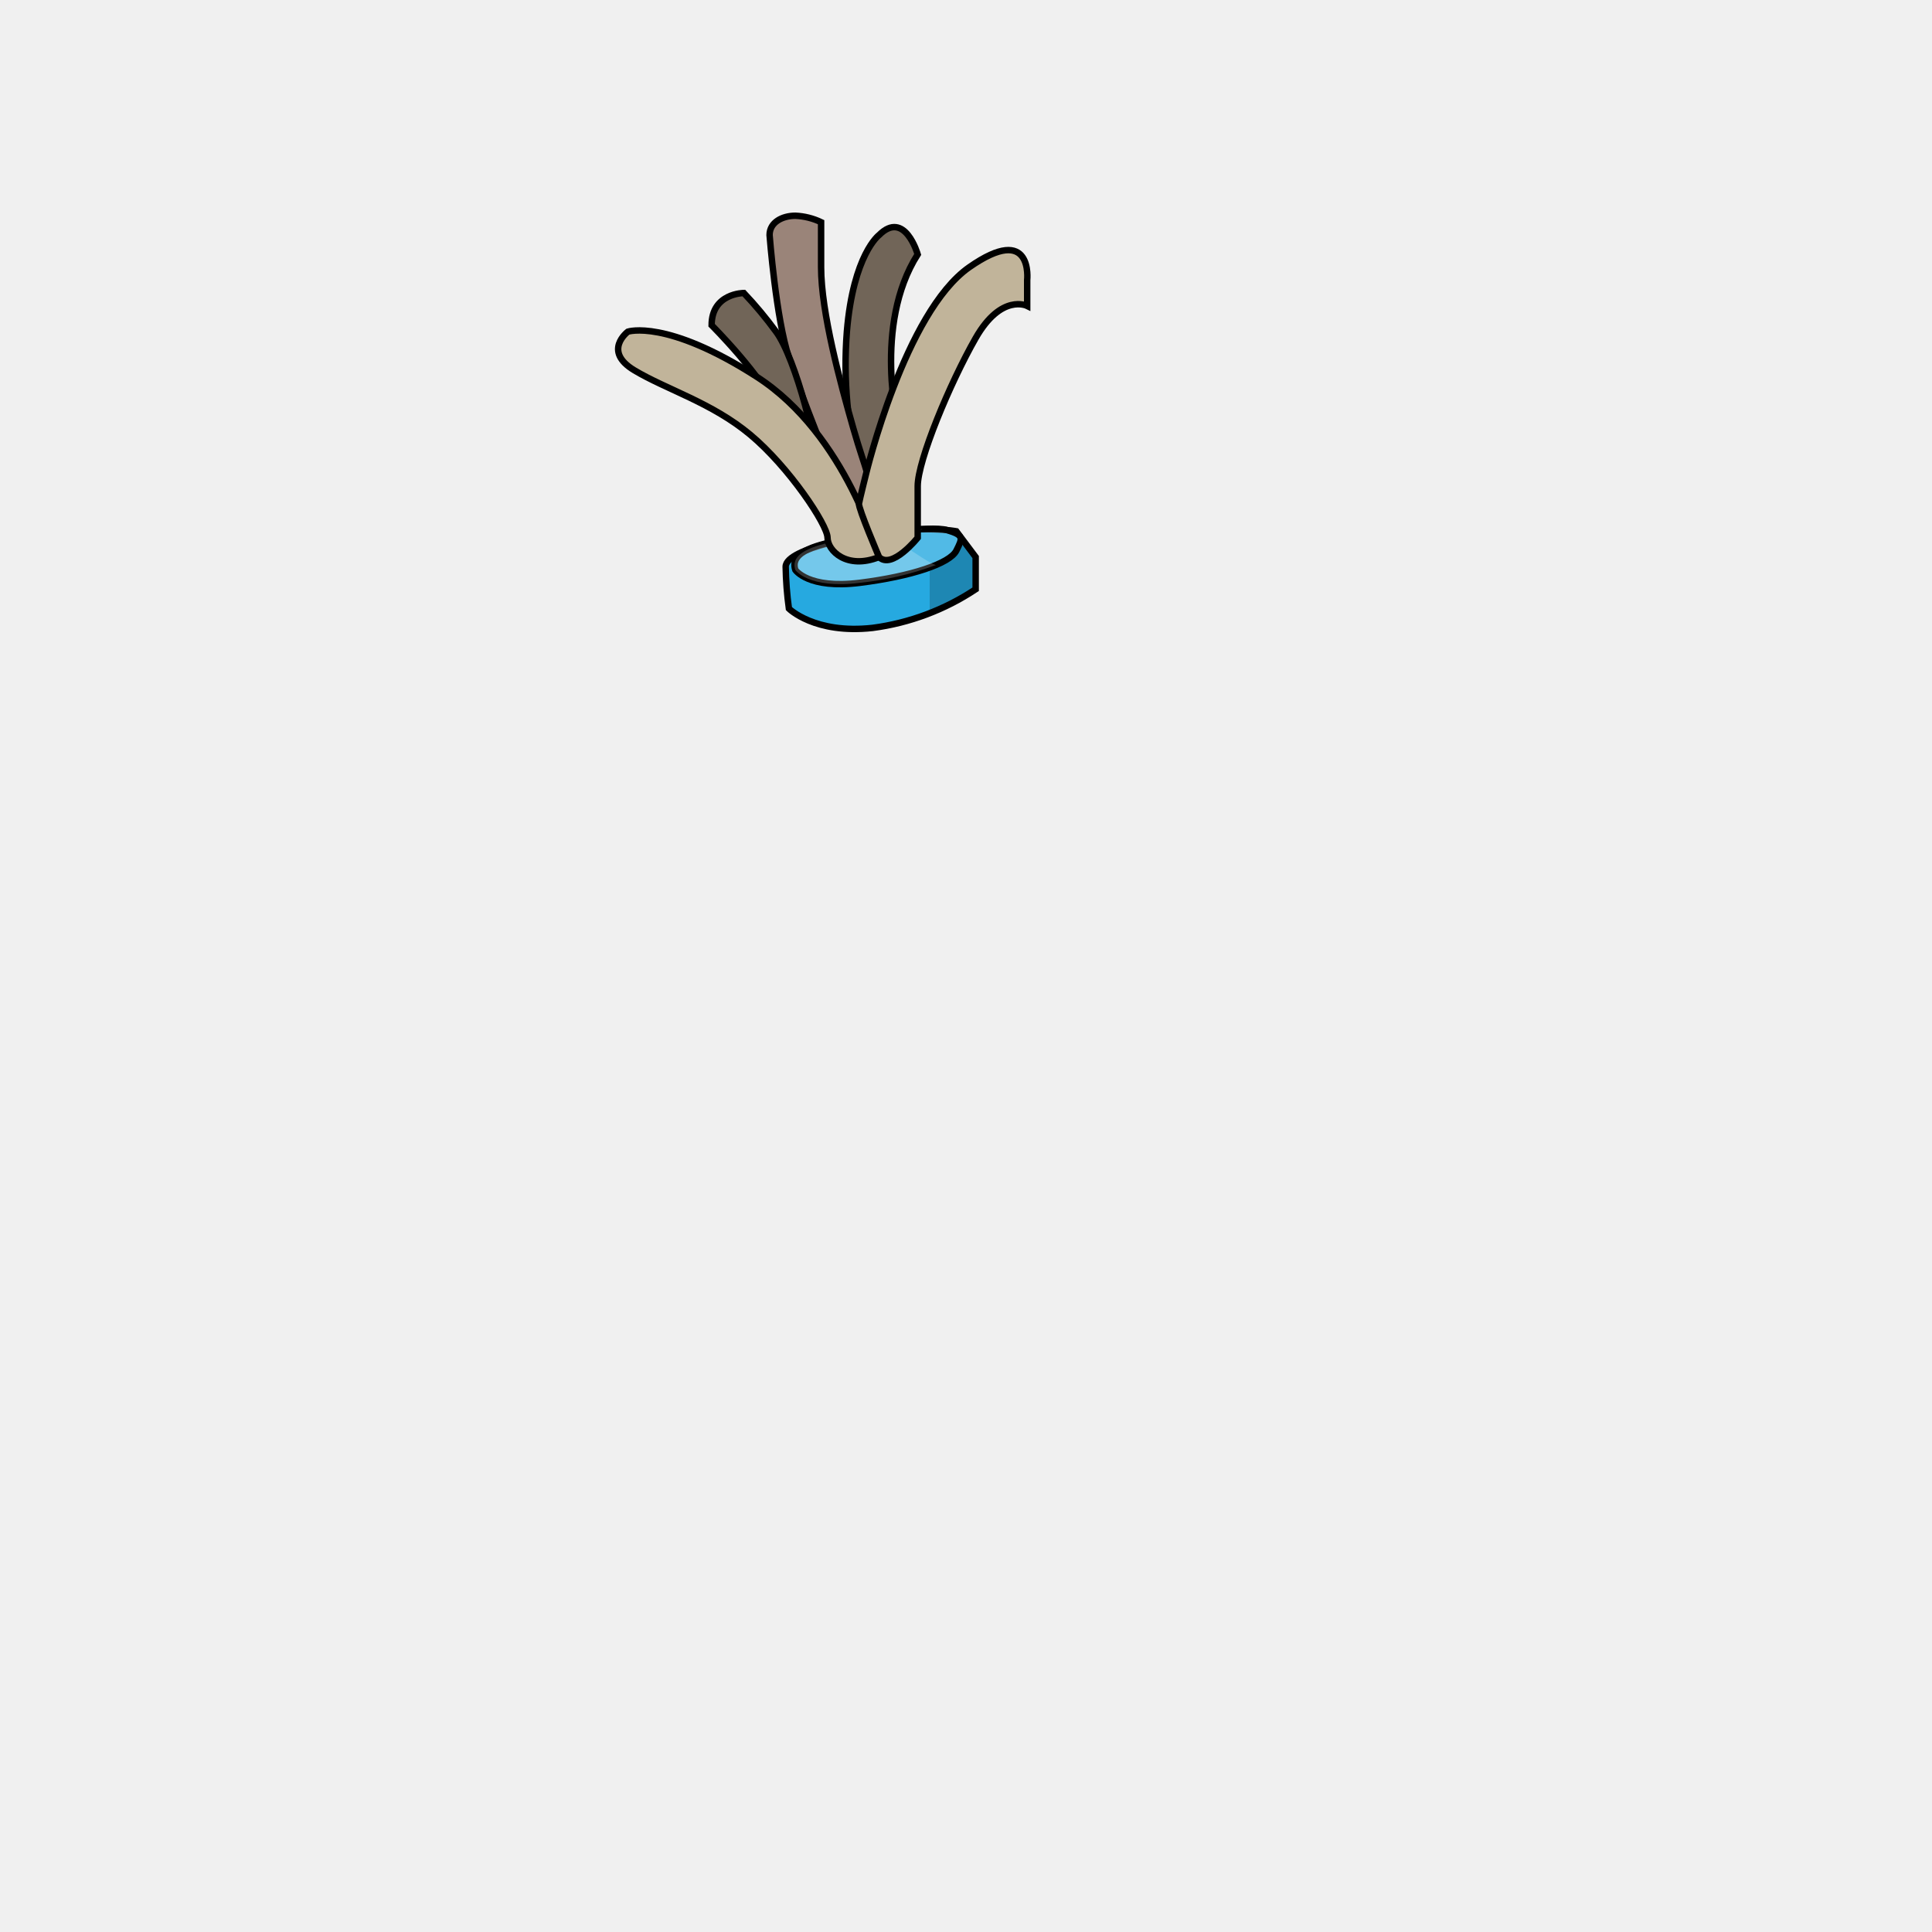
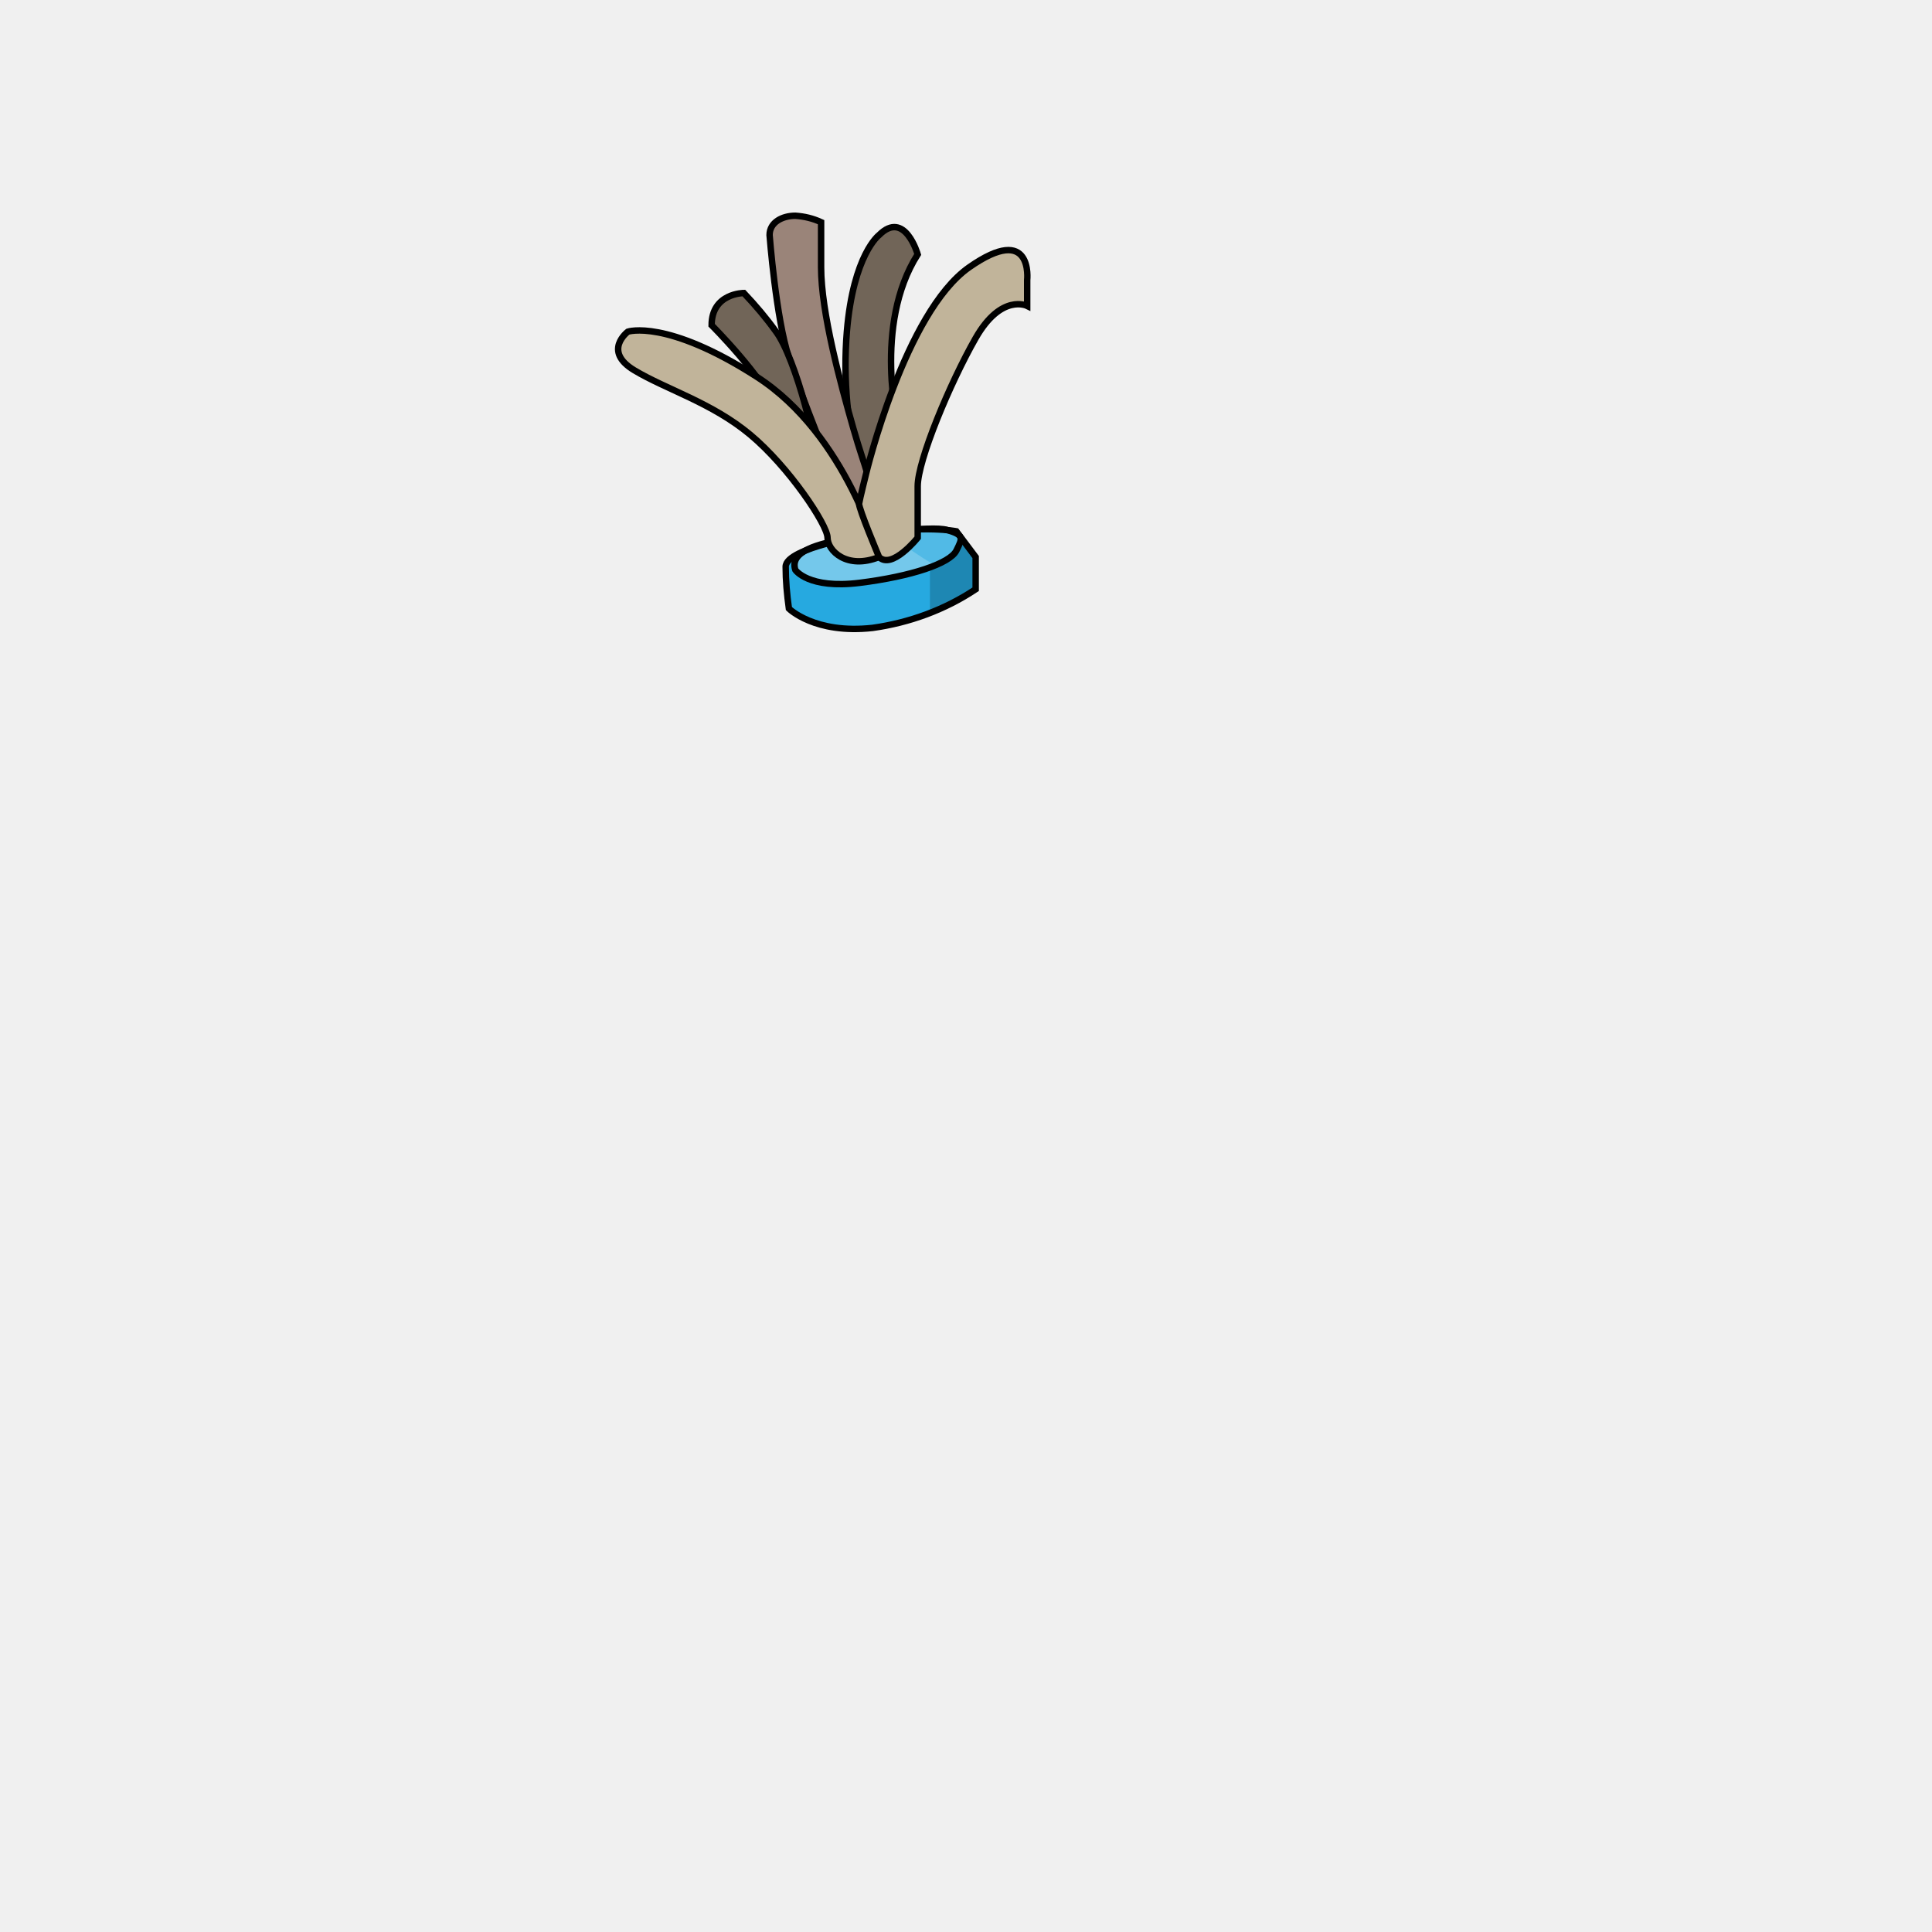
- <svg xmlns="http://www.w3.org/2000/svg" viewBox="0 0 300 300">
-   <defs>
-     <style>.cls-1{fill:#26a9e0;}.cls-2{fill:none;}.cls-2,.cls-3,.cls-5,.cls-6,.cls-7{stroke:#000;stroke-miterlimit:10;}.cls-3,.cls-4{fill:#fff;}.cls-3,.cls-4,.cls-8{fill-opacity:0.2;}.cls-5{fill:#716558;}.cls-6{fill:#9a8479;}.cls-7{fill:#c1b49a;}</style>
-   </defs>
+ <svg xmlns="http://www.w3.org/2000/svg" version="1.1" id="Layer_1" x="0px" y="0px" viewBox="0 0 300 300" style="enable-background:new 0 0 300 300;" xml:space="preserve">
+   <style type="text/css">
+ 	.st0{fill:#26A9E0;}
+ 	.st1{fill:#FFFFFF;fill-opacity:0.2;}
+ 	.st2{fill:#FFFFFF;fill-opacity:0.2;stroke:#000000;stroke-miterlimit:10;}
+ 	.st3{fill:none;stroke:#000000;stroke-miterlimit:10;}
+ 	.st4{fill:#716558;stroke:#000000;stroke-miterlimit:10;}
+ 	.st5{fill:#9A8479;stroke:#000000;stroke-miterlimit:10;}
+ 	.st6{fill:#C1B49A;stroke:#000000;stroke-miterlimit:10;}
+ 	.st7{fill-opacity:0.2;}
+ </style>
  <g id="accessory-09">
-     <path id="fill_color" data-name="fill color" class="cls-1" d="M135,83s-13,2-13,5a54.33,54.33,0,0,0,.5,6.5s4,4,13,3a37.83,37.83,0,0,0,16-6v-5l-3-4S143.5,81.5,135,83Z" />
-     <path class="cls-2" d="M135,83s-13,2-13,5a54.33,54.33,0,0,0,.5,6.5s4,4,13,3a37.83,37.83,0,0,0,16-6v-5l-3-4S143.5,81.5,135,83Z" />
-     <path class="cls-3" d="M123.5,88.5s2,3,10,2,14-3,15-5,1.19-2.37-1.41-3.18-13.22.86-16.41,1.52S122.5,85.5,123.5,88.5Z" />
-     <path class="cls-4" d="M123.5,88.5s2,3,10,2a47.41,47.41,0,0,0,11.86-2.78c-.38.16-4.11-2.4-4.11-2.4s1.43-3.14,2-3.18a105.65,105.65,0,0,0-12.56,1.69C127.5,84.5,122.5,85.5,123.5,88.5Z" />
-     <path class="cls-5" d="M139.5,66.5s-4-16,3-27c0,0-2-7-6-3,0,0-4,3-5,15a66,66,0,0,0,2,22S138.5,73.5,139.5,66.5Z" />
-     <path class="cls-6" d="M119.5,36.5s1,13,3,19,4,11,6,16,5,7,6,5,0-3-2-10-5-18-5-25v-7a10.34,10.34,0,0,0-4-1C121.5,33.5,119.5,34.5,119.5,36.5Z" />
-     <path class="cls-5" d="M110.5,50.5s8,8,10,13,5,13,6,10-3-18-6-22a61.22,61.22,0,0,0-5-6S110.5,45.5,110.5,50.5Z" />
-     <path class="cls-7" d="M136.5,86.5s-5-19-19-28-20-7-20-7-4,3,1,6,12,5,18,10,12,14,12,16S131.5,88.5,136.5,86.5Z" />
-     <path class="cls-7" d="M134.5,73.5s6-25,16-32,9,2,9,2v4s-4-2-8,5-9,19-9,23v8s-4,5-6,3c0,0-3.24-7.59-3.12-8.3S134.5,73.5,134.5,73.5Z" />
-     <path class="cls-8" d="M144.36,88.12v7.11l7.14-3.73.07-4.64L150,84A11.59,11.59,0,0,1,144.36,88.12Z" />
+     <path id="fill_color" class="st0" d="M135,83c0,0-13,2-13,5c0,2.2,0.2,4.3,0.5,6.5c0,0,4,4,13,3c5.7-0.8,11.2-2.8,16-6v-5l-3-4   C148.5,82.5,143.5,81.5,135,83z" />
+     <path class="st1" d="M123.5,88.5c0,0,2,3,10,2c4.1-0.4,8-1.3,11.9-2.8c-0.4,0.2-4.1-2.4-4.1-2.4s1.4-3.1,2-3.2   c-4.2,0.3-8.4,0.9-12.6,1.7C127.5,84.5,122.5,85.5,123.5,88.5z" />
+     <path class="st2" d="M123.5,88.5c0,0,2,3,10,2s14-3,15-5s1.2-2.4-1.4-3.2s-13.2,0.9-16.4,1.5S122.5,85.5,123.5,88.5z" />
+     <path class="st3" d="M135,83c0,0-13,2-13,5c0,2.2,0.2,4.3,0.5,6.5c0,0,4,4,13,3c5.7-0.8,11.2-2.8,16-6v-5l-3-4   C148.5,82.5,143.5,81.5,135,83z" />
+     <path class="st4" d="M139.5,66.5c0,0-4-16,3-27c0,0-2-7-6-3c0,0-4,3-5,15c-0.6,7.4,0.1,14.8,2,22C133.5,73.5,138.5,73.5,139.5,66.5   z" />
+     <path class="st5" d="M119.5,36.5c0,0,1,13,3,19s4,11,6,16s5,7,6,5s0-3-2-10s-5-18-5-25v-7c-1.3-0.6-2.6-0.9-4-1   C121.5,33.5,119.5,34.5,119.5,36.5z" />
+     <path class="st4" d="M110.5,50.5c0,0,8,8,10,13s5,13,6,10s-3-18-6-22c-1.5-2.1-3.2-4.1-5-6C115.5,45.5,110.5,45.5,110.5,50.5z" />
+     <path class="st6" d="M136.5,86.5c0,0-5-19-19-28s-20-7-20-7s-4,3,1,6s12,5,18,10s12,14,12,16S131.5,88.5,136.5,86.5z" />
+     <path class="st6" d="M134.5,73.5c0,0,6-25,16-32s9,2,9,2v4c0,0-4-2-8,5s-9,19-9,23v8c0,0-4,5-6,3c0,0-3.2-7.6-3.1-8.3   S134.5,73.5,134.5,73.5z" />
+     <path class="st7" d="M144.4,88.1v7.1l7.1-3.7l0.1-4.6L150,84C148.6,85.9,146.6,87.4,144.4,88.1z" />
  </g>
</svg>
